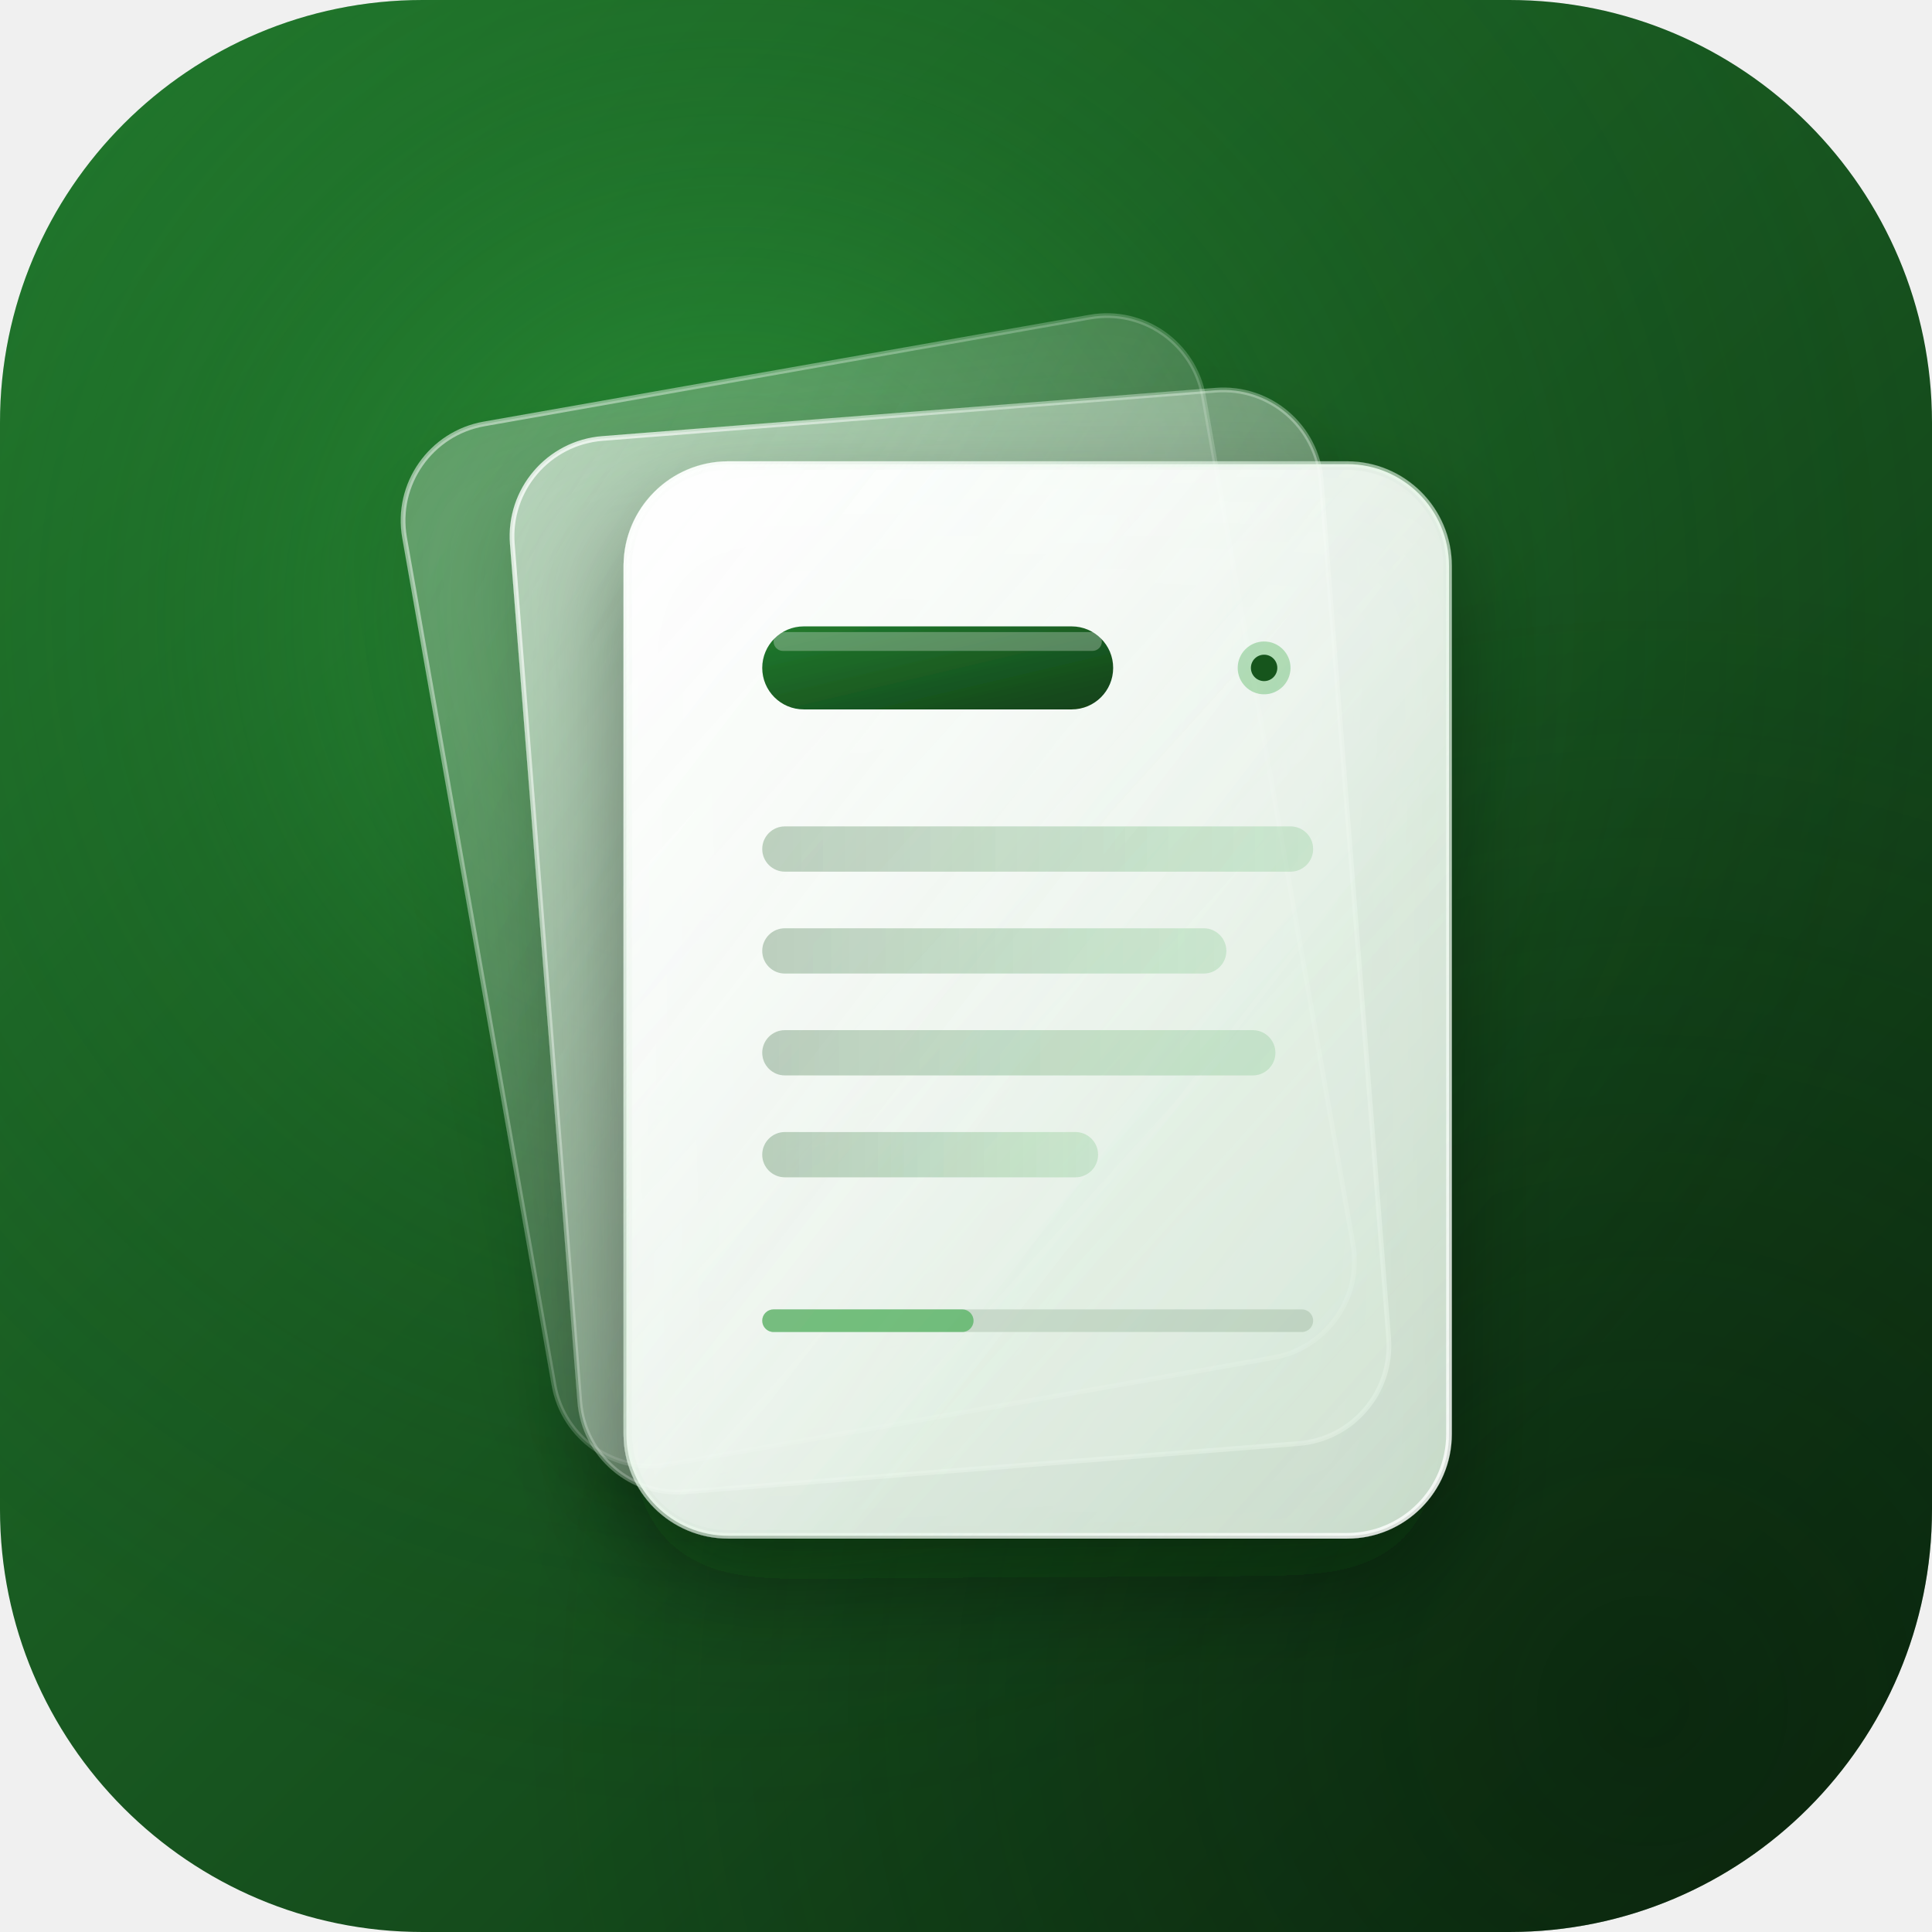
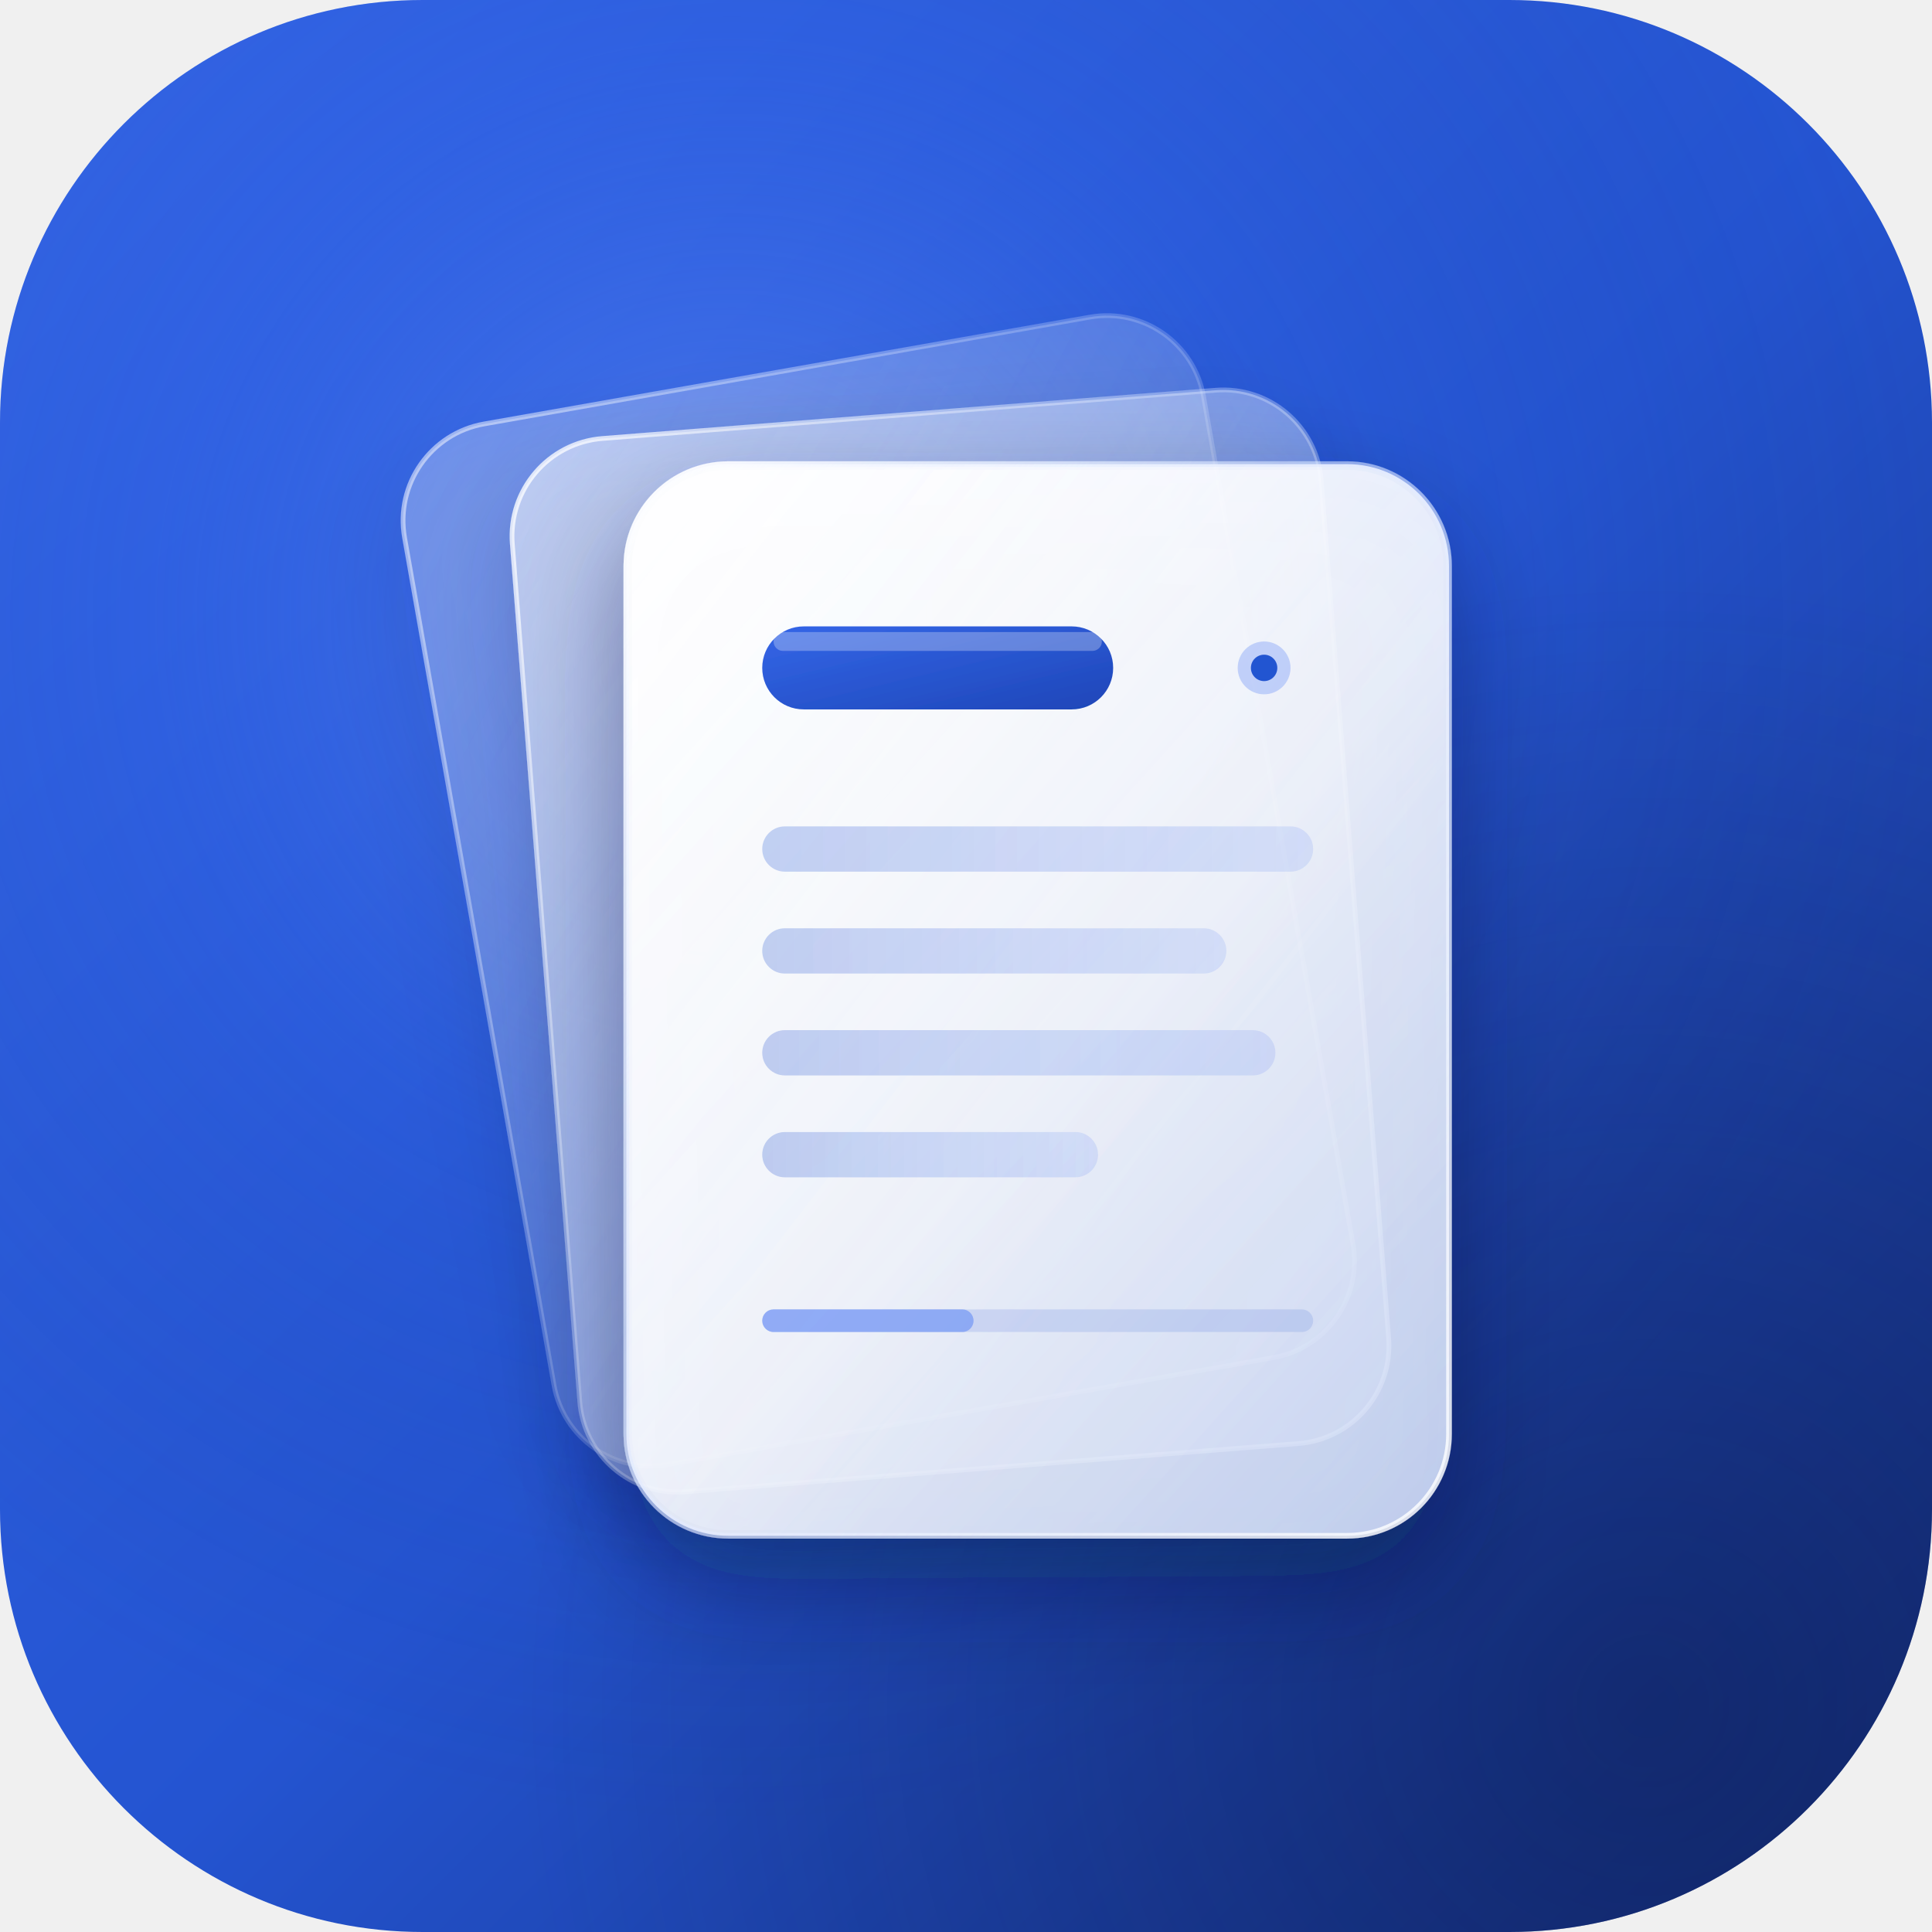
<svg xmlns="http://www.w3.org/2000/svg" viewBox="0 0 1024 1024" width="1024" height="1024">
  <defs>
    <linearGradient id="bg-grad" x1="0%" y1="0%" x2="100%" y2="100%">
-       <stop offset="0%" stop-color="#227C2E" />
-       <stop offset="52%" stop-color="#17541F" />
-       <stop offset="100%" stop-color="#0C2C10" />
+       <stop offset="0%" stop-color="#3466E8" />
+       <stop offset="52%" stop-color="#2454D1" />
+       <stop offset="100%" stop-color="#142D7A" />
    </linearGradient>
    <radialGradient id="ambient-glow" cx="38%" cy="32%" r="62%">
-       <stop offset="0%" stop-color="#3BC94E" stop-opacity="0.52" />
-       <stop offset="48%" stop-color="#227C2E" stop-opacity="0.18" />
-       <stop offset="100%" stop-color="#0C2C10" stop-opacity="0" />
+       <stop offset="0%" stop-color="#6E96FF" stop-opacity="0.52" />
+       <stop offset="48%" stop-color="#3466E8" stop-opacity="0.18" />
+       <stop offset="100%" stop-color="#142D7A" stop-opacity="0" />
    </radialGradient>
    <radialGradient id="depth-vignette" cx="85%" cy="88%" r="58%">
-       <stop offset="0%" stop-color="#071809" stop-opacity="0.45" />
-       <stop offset="100%" stop-color="#071809" stop-opacity="0" />
+       <stop offset="0%" stop-color="#0B1948" stop-opacity="0.45" />
+       <stop offset="100%" stop-color="#0B1948" stop-opacity="0" />
    </radialGradient>
    <linearGradient id="sheet3-fill" x1="0%" y1="0%" x2="100%" y2="100%">
      <stop offset="0%" stop-color="#FFFFFF" stop-opacity="0.28" />
-       <stop offset="100%" stop-color="#E7F8E9" stop-opacity="0.12" />
+       <stop offset="100%" stop-color="#DCE7FF" stop-opacity="0.12" />
    </linearGradient>
    <linearGradient id="sheet3-rim" x1="0%" y1="0%" x2="100%" y2="100%">
      <stop offset="0%" stop-color="#FFFFFF" stop-opacity="0.55" />
-       <stop offset="50%" stop-color="#E7F8E9" stop-opacity="0.20" />
+       <stop offset="50%" stop-color="#DCE7FF" stop-opacity="0.20" />
      <stop offset="100%" stop-color="#FFFFFF" stop-opacity="0.32" />
    </linearGradient>
    <linearGradient id="sheet2-fill" x1="0%" y1="0%" x2="100%" y2="100%">
      <stop offset="0%" stop-color="#FFFFFF" stop-opacity="0.52" />
-       <stop offset="55%" stop-color="#F3FCF4" stop-opacity="0.38" />
-       <stop offset="100%" stop-color="#E7F8E9" stop-opacity="0.26" />
+       <stop offset="55%" stop-color="#EEF4FF" stop-opacity="0.38" />
+       <stop offset="100%" stop-color="#DCE7FF" stop-opacity="0.26" />
    </linearGradient>
    <linearGradient id="sheet2-rim" x1="0%" y1="0%" x2="100%" y2="100%">
      <stop offset="0%" stop-color="#FFFFFF" stop-opacity="0.82" />
-       <stop offset="45%" stop-color="#E7F8E9" stop-opacity="0.32" />
+       <stop offset="45%" stop-color="#DCE7FF" stop-opacity="0.32" />
      <stop offset="100%" stop-color="#FFFFFF" stop-opacity="0.50" />
    </linearGradient>
    <linearGradient id="sheet1-fill" x1="8%" y1="0%" x2="92%" y2="100%">
      <stop offset="0%" stop-color="#FFFFFF" stop-opacity="0.96" />
-       <stop offset="55%" stop-color="#F3FCF4" stop-opacity="0.90" />
-       <stop offset="100%" stop-color="#E7F8E9" stop-opacity="0.84" />
+       <stop offset="55%" stop-color="#F5F8FF" stop-opacity="0.90" />
+       <stop offset="100%" stop-color="#DCE7FF" stop-opacity="0.84" />
    </linearGradient>
    <linearGradient id="sheet1-rim" x1="0%" y1="0%" x2="100%" y2="100%">
      <stop offset="0%" stop-color="#FFFFFF" stop-opacity="1" />
-       <stop offset="40%" stop-color="#E7F8E9" stop-opacity="0.55" />
+       <stop offset="40%" stop-color="#DCE7FF" stop-opacity="0.55" />
      <stop offset="100%" stop-color="#FFFFFF" stop-opacity="0.85" />
    </linearGradient>
    <linearGradient id="sheet1-sheen" x1="0%" y1="0%" x2="65%" y2="65%">
      <stop offset="0%" stop-color="#FFFFFF" stop-opacity="0.65" />
      <stop offset="100%" stop-color="#FFFFFF" stop-opacity="0" />
    </linearGradient>
    <linearGradient id="pill-grad" x1="0%" y1="0%" x2="100%" y2="100%">
-       <stop offset="0%" stop-color="#227C2E" />
-       <stop offset="100%" stop-color="#124018" />
+       <stop offset="0%" stop-color="#3466E8" />
+       <stop offset="100%" stop-color="#1E46B8" />
    </linearGradient>
    <linearGradient id="line-grad" x1="0%" y1="0%" x2="100%" y2="0%">
-       <stop offset="0%" stop-color="#17541F" stop-opacity="0.26" />
-       <stop offset="100%" stop-color="#2DA43D" stop-opacity="0.16" />
+       <stop offset="0%" stop-color="#2454D1" stop-opacity="0.26" />
+       <stop offset="100%" stop-color="#5B85F5" stop-opacity="0.16" />
    </linearGradient>
    <filter id="shadow-back" x="-20%" y="-20%" width="145%" height="145%">
-       <feDropShadow dx="0" dy="18" stdDeviation="24" flood-color="#071809" flood-opacity="0.34" />
+       <feDropShadow dx="0" dy="18" stdDeviation="24" flood-color="#09153D" flood-opacity="0.34" />
    </filter>
    <filter id="shadow-mid" x="-20%" y="-20%" width="145%" height="145%">
-       <feDropShadow dx="0" dy="20" stdDeviation="22" flood-color="#071809" flood-opacity="0.36" />
+       <feDropShadow dx="0" dy="20" stdDeviation="22" flood-color="#0B1A4A" flood-opacity="0.36" />
    </filter>
    <filter id="shadow-front" x="-20%" y="-20%" width="145%" height="145%">
-       <feDropShadow dx="0" dy="26" stdDeviation="28" flood-color="#071809" flood-opacity="0.42" />
+       <feDropShadow dx="0" dy="26" stdDeviation="28" flood-color="#08143A" flood-opacity="0.42" />
    </filter>
    <clipPath id="iconClip">
      <rect width="1024" height="1024" rx="224" />
    </clipPath>
  </defs>
  <g clip-path="url(#iconClip)">
    <rect x="0" y="0" width="1024" height="1024" fill="url(#bg-grad)" />
    <rect x="0" y="0" width="1024" height="1024" fill="url(#ambient-glow)" />
    <rect x="0" y="0" width="1024" height="1024" fill="url(#depth-vignette)" />
    <g transform="translate(492, 500) rotate(-10) translate(-492, -500)" filter="url(#shadow-back)">
      <rect x="256" y="188" width="430" height="560" rx="52" fill="url(#sheet3-fill)" stroke="url(#sheet3-rim)" stroke-width="2.5" />
    </g>
    <g transform="translate(514, 514) rotate(-4.5) translate(-514, -514)" filter="url(#shadow-mid)">
      <rect x="290" y="218" width="430" height="560" rx="52" fill="url(#sheet2-fill)" stroke="url(#sheet2-rim)" stroke-width="2.5" />
    </g>
    <g filter="url(#shadow-front)">
      <rect x="332" y="246" width="436" height="568" rx="54" fill="url(#sheet1-fill)" stroke="url(#sheet1-rim)" stroke-width="3" />
      <rect x="335" y="249" width="430" height="562" rx="51" fill="url(#sheet1-sheen)" />
      <rect x="404" y="332" width="186" height="44" rx="22" fill="url(#pill-grad)" />
      <rect x="410" y="335" width="174" height="10" rx="5" fill="#FFFFFF" fill-opacity="0.28" />
-       <circle cx="670" cy="354" r="14" fill="#2DA43D" fill-opacity="0.32" />
-       <circle cx="670" cy="354" r="7" fill="#17541F" />
+       <circle cx="670" cy="354" r="14" fill="#5B85F5" fill-opacity="0.32" />
+       <circle cx="670" cy="354" r="7" fill="#2454D1" />
      <rect x="404" y="438" width="292" height="24" rx="12" fill="url(#line-grad)" />
      <rect x="404" y="492" width="246" height="24" rx="12" fill="url(#line-grad)" />
      <rect x="404" y="546" width="272" height="24" rx="12" fill="url(#line-grad)" />
      <rect x="404" y="600" width="178" height="24" rx="12" fill="url(#line-grad)" />
-       <rect x="404" y="694" width="292" height="12" rx="6" fill="#17541F" fill-opacity="0.14" />
-       <rect x="404" y="694" width="112" height="12" rx="6" fill="#2DA43D" fill-opacity="0.55" />
+       <rect x="404" y="694" width="292" height="12" rx="6" fill="#2454D1" fill-opacity="0.14" />
+       <rect x="404" y="694" width="112" height="12" rx="6" fill="#5B85F5" fill-opacity="0.55" />
    </g>
  </g>
</svg>
